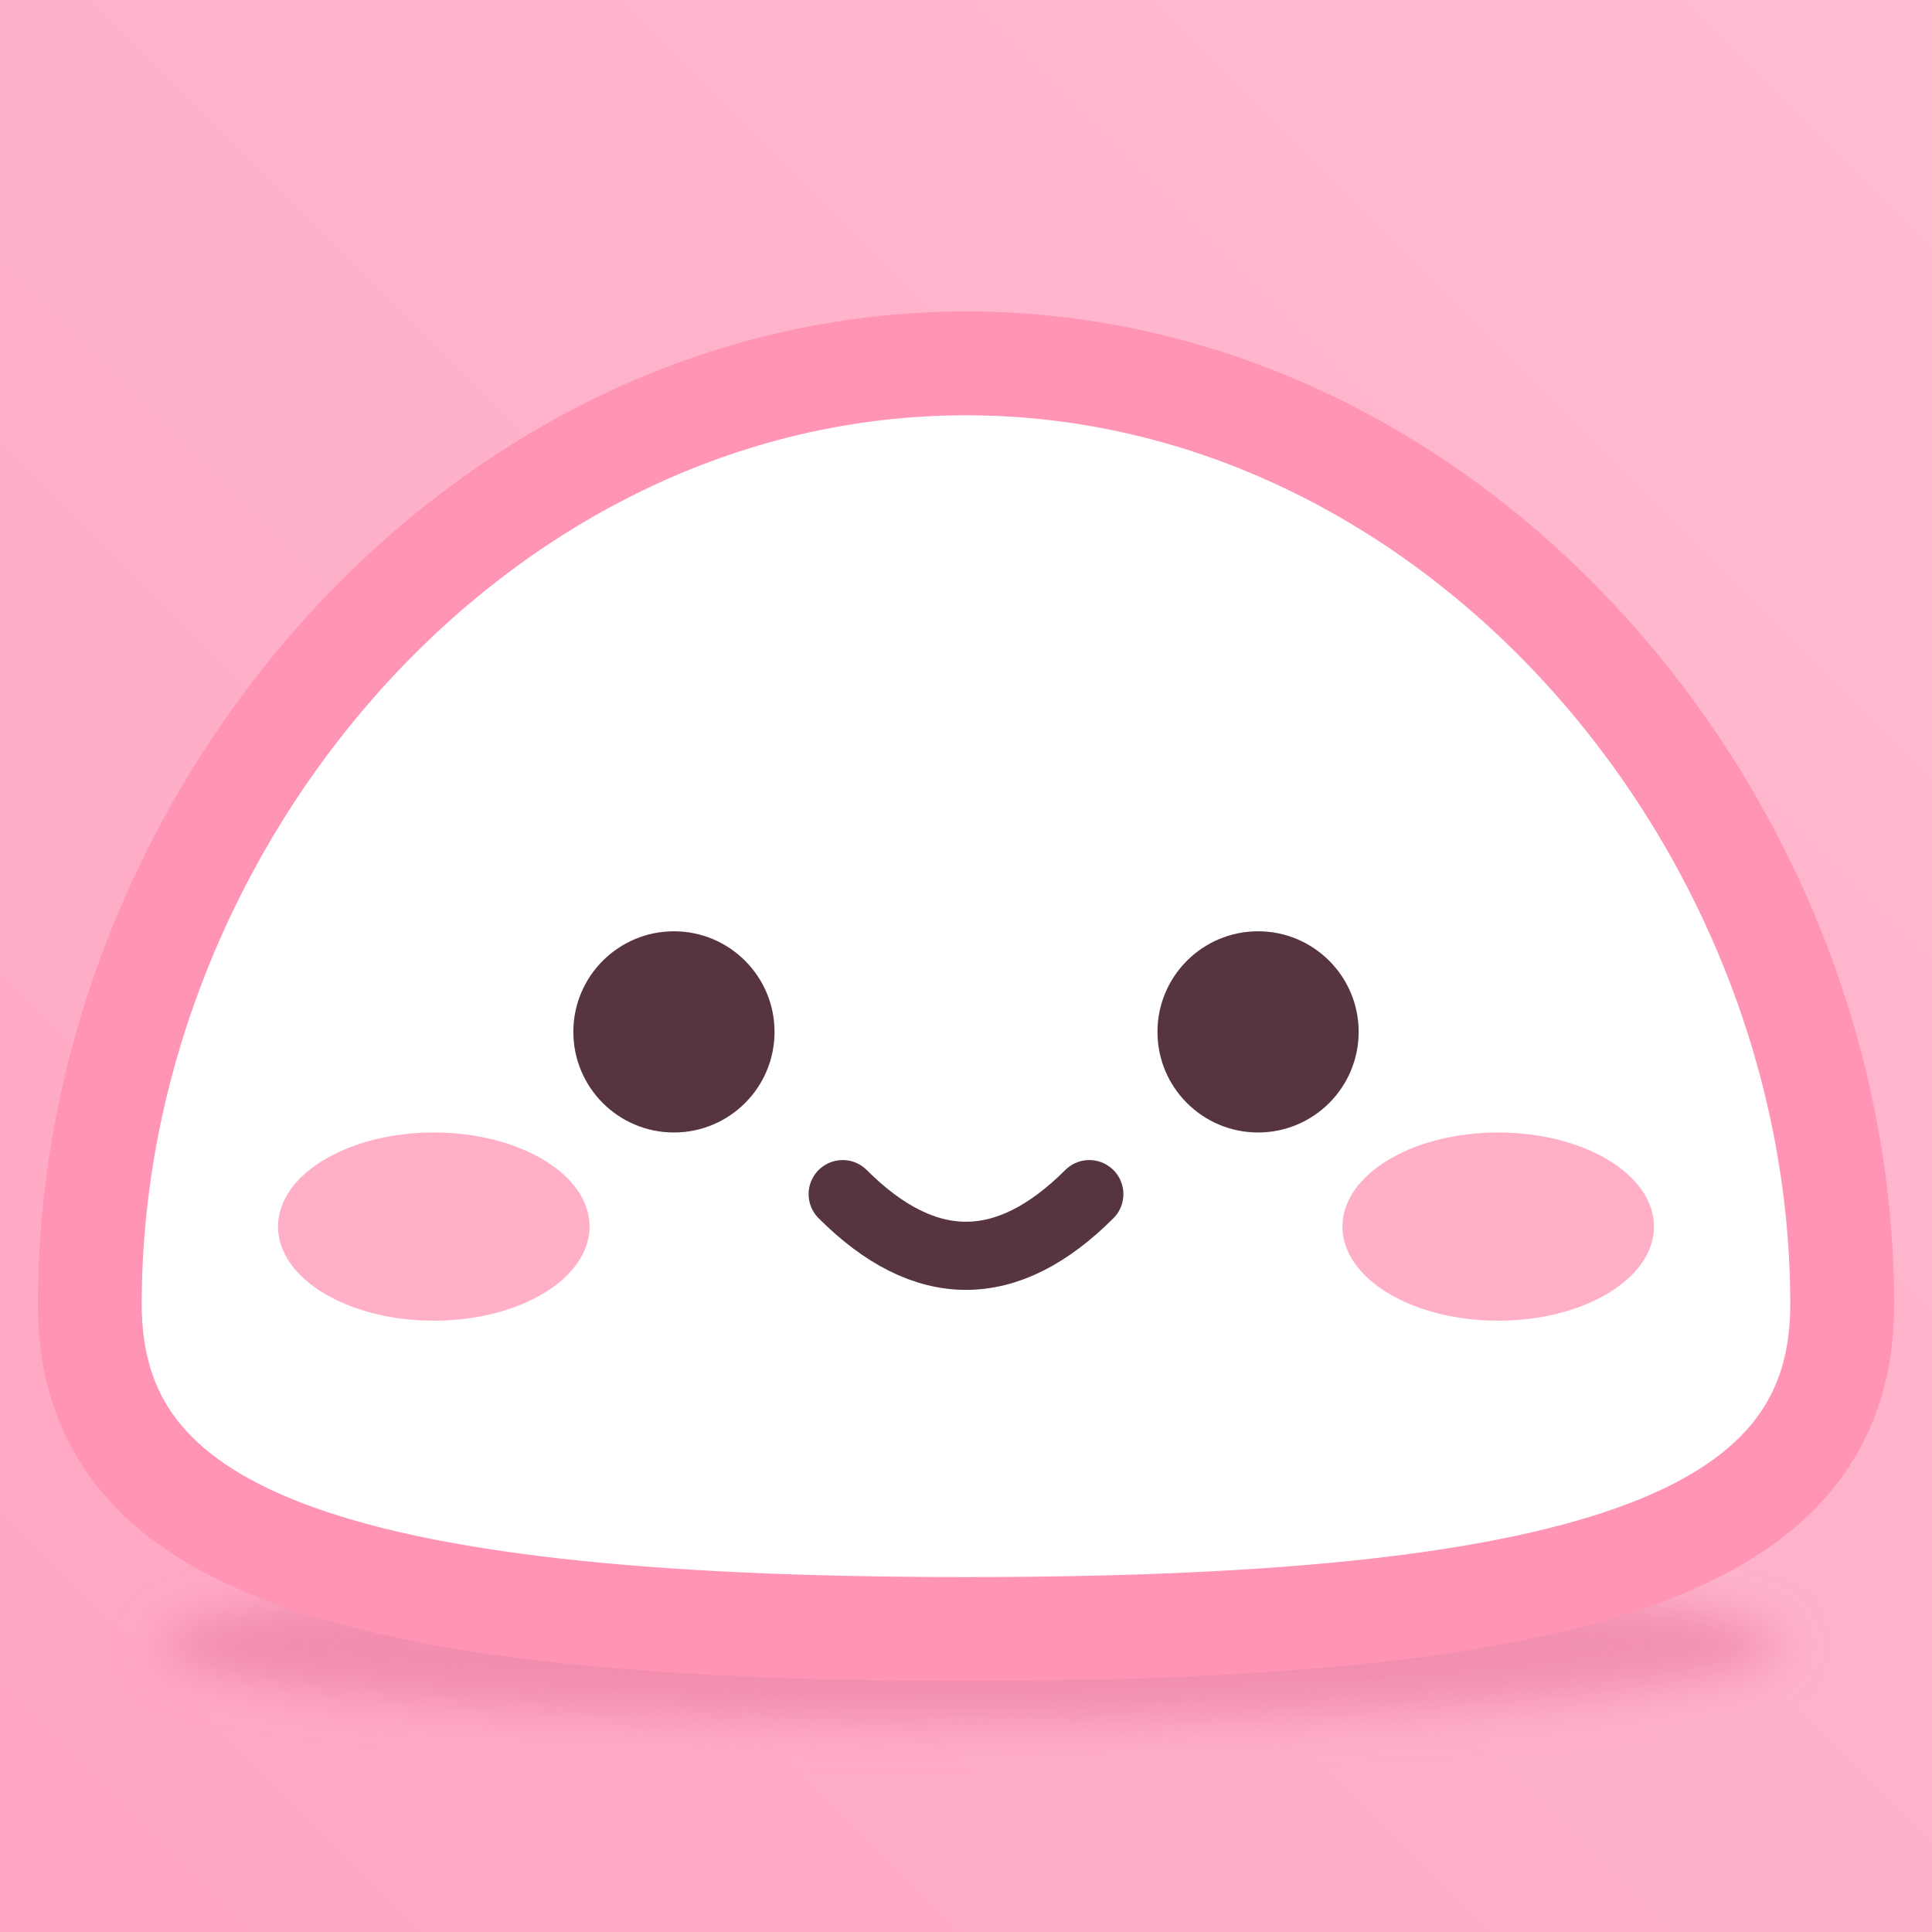
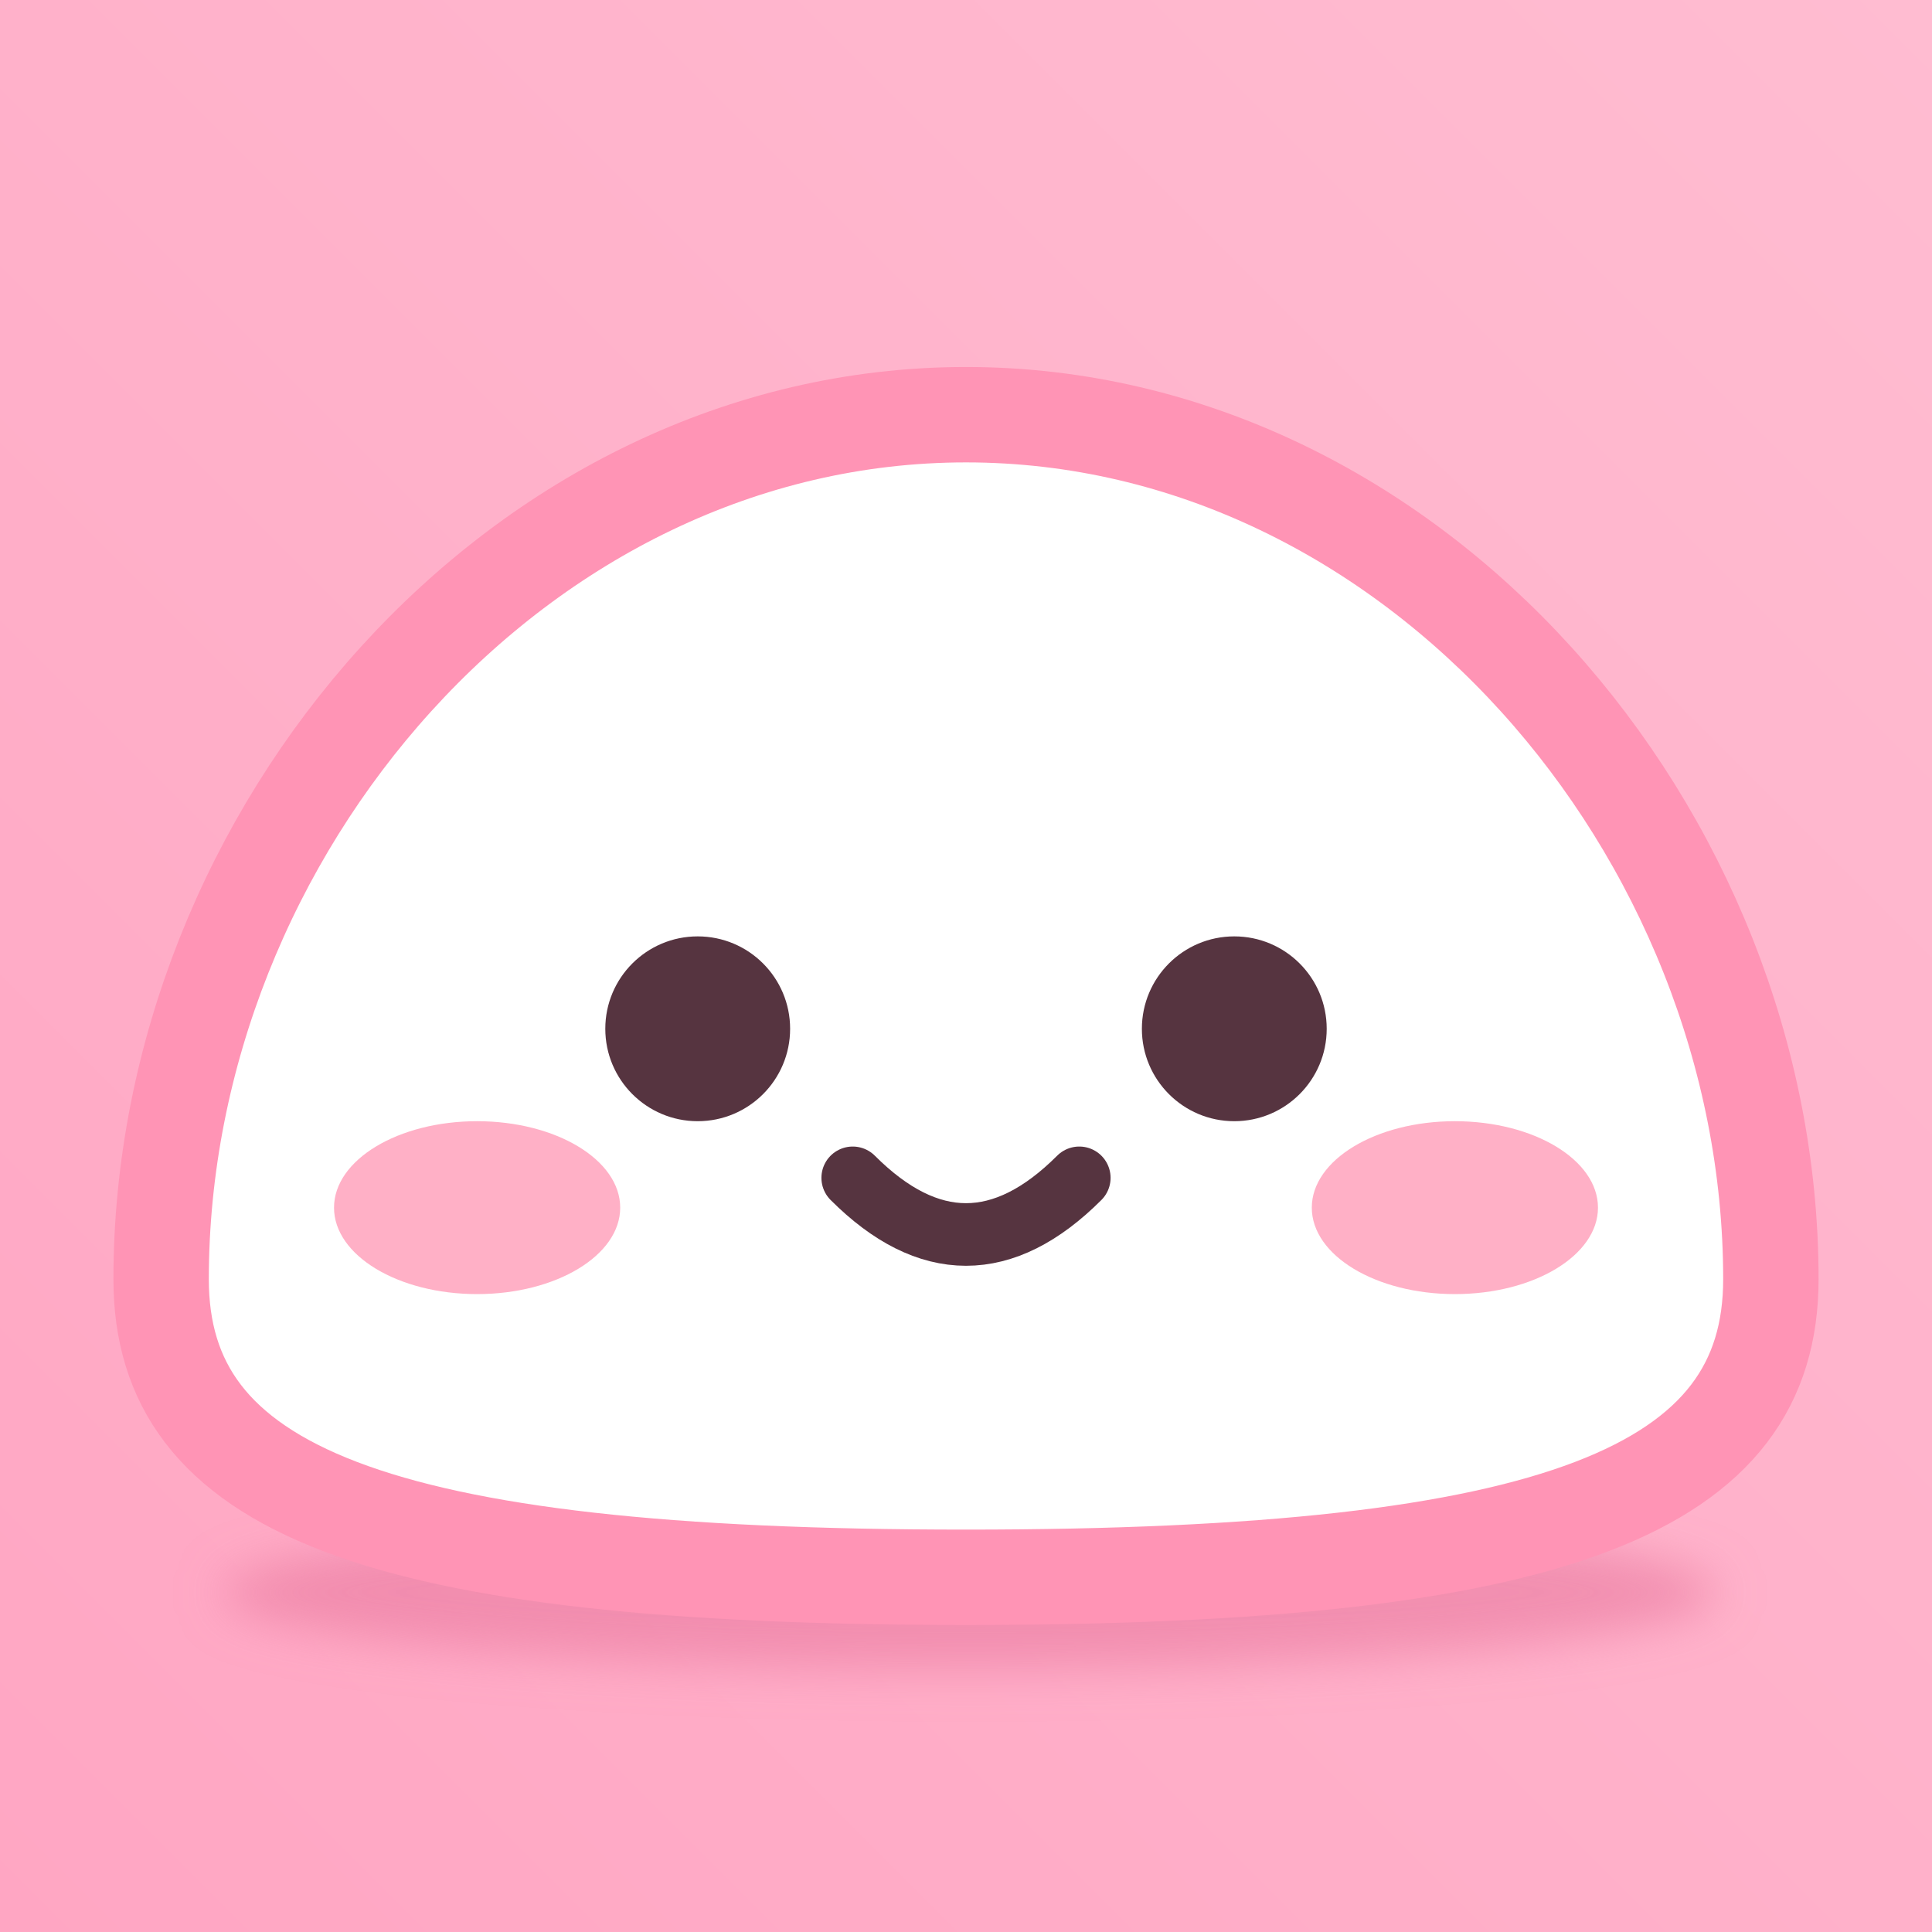
<svg xmlns="http://www.w3.org/2000/svg" viewBox="0 0 512 512">
  <defs>
    <linearGradient id="bg" x1="1" y1="0" x2="0" y2="1">
      <stop offset="0" stop-color="#FFBCD1" />
      <stop offset="1" stop-color="#FFA6C3" />
    </linearGradient>
    <filter id="soft" x="-20%" y="-100%" width="140%" height="300%">
      <feGaussianBlur stdDeviation="6" />
    </filter>
  </defs>
  <rect width="512" height="512" fill="url(#bg)" />
-   <ellipse cx="257" cy="436" rx="215" ry="20" fill="#E9799F" opacity=".6" filter="url(#soft)" />
-   <g transform="translate(-19.2 27.5) scale(8.6)">
+   <ellipse cx="257" cy="422" rx="198" ry="20" fill="#E9799F" opacity=".6" filter="url(#soft)" />
+   <g transform="translate(3.2 46.7) scale(7.9)">
    <path d="M5 37C5 22 17 8 32 8s27 14 27 29c0 7-7 10-27 10S5 44 5 37z" fill="#FFFFFF" stroke="#FF94B5" stroke-width="3.2" stroke-linejoin="round" />
    <circle cx="23" cy="28.6" r="3.1" fill="#563440" />
    <circle cx="41" cy="28.6" r="3.1" fill="#563440" />
    <ellipse cx="15.6" cy="34.6" rx="4.8" ry="2.9" fill="#FFB0C6" />
    <ellipse cx="48.4" cy="34.6" rx="4.8" ry="2.9" fill="#FFB0C6" />
    <path d="M28.2 33.6q3.8 3.8 7.6 0" stroke="#563440" stroke-width="2.1" fill="none" stroke-linecap="round" />
  </g>
</svg>
